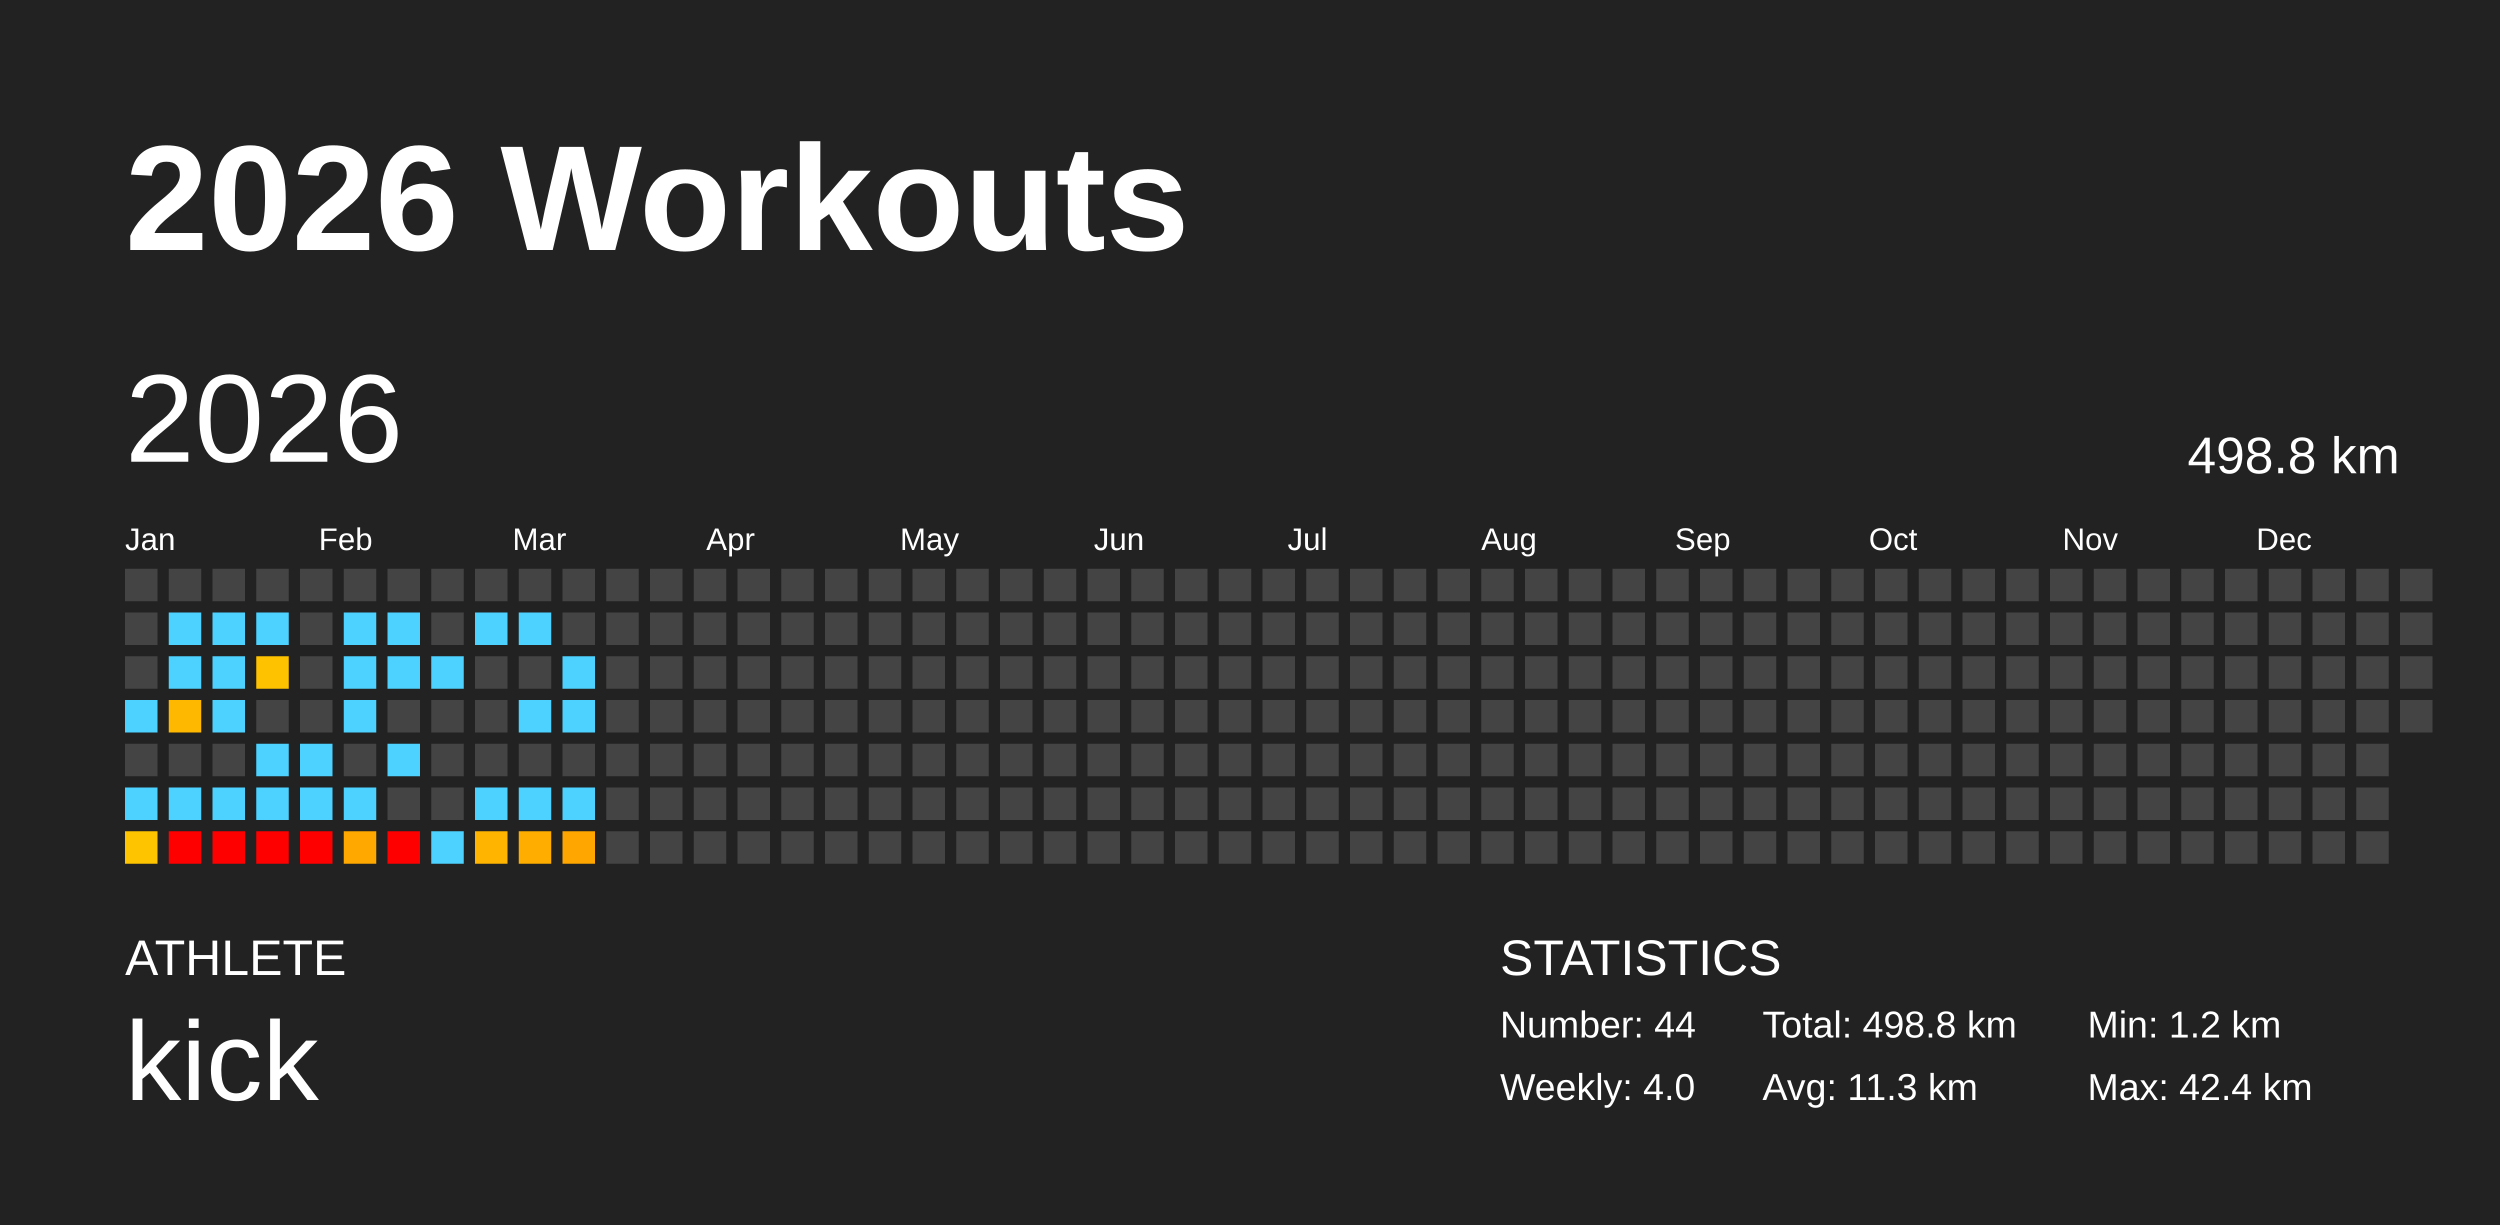
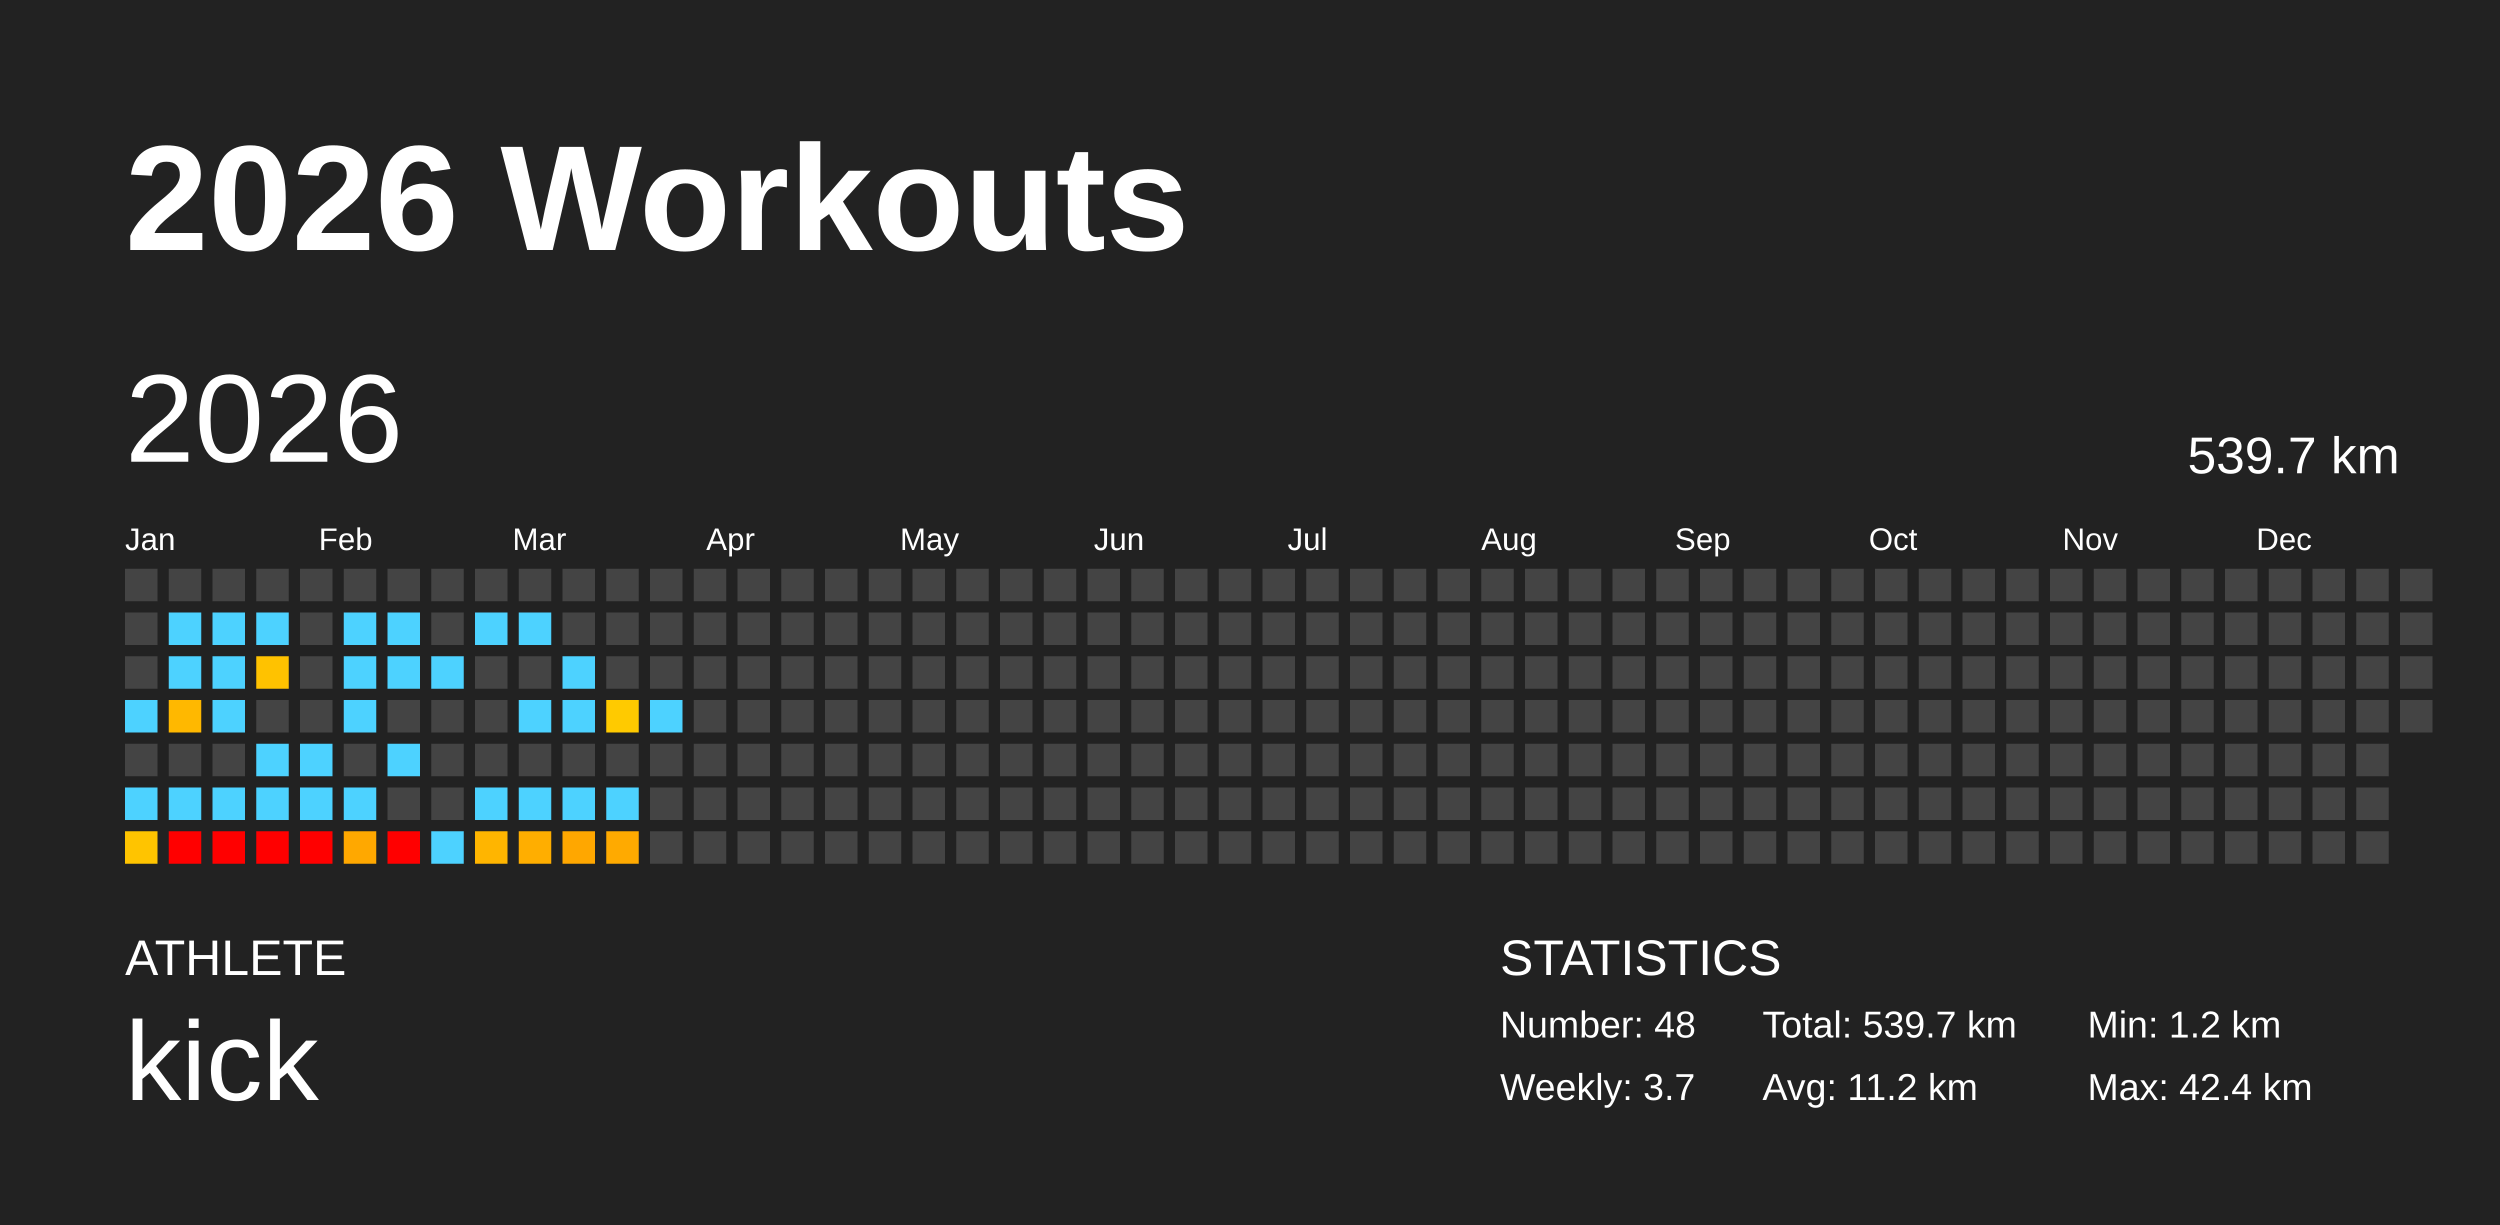
<svg xmlns="http://www.w3.org/2000/svg" baseProfile="full" height="98mm" version="1.1" viewBox="0,0,200,98" width="200mm">
  <defs />
  <rect fill="#222222" height="98" width="200" x="0" y="0" />
  <text fill="#FFFFFF" style="font-size:12px; font-family:Arial; font-weight:bold;" x="10" y="20">2026 Workouts</text>
  <text fill="#FFFFFF" style="font-size:4px; font-family:Arial" x="10" y="78">ATHLETE</text>
  <text fill="#FFFFFF" style="font-size:9px; font-family:Arial" x="10" y="88">kick</text>
  <text fill="#FFFFFF" style="font-size:4px; font-family:Arial" x="120" y="78">STATISTICS</text>
-   <text fill="#FFFFFF" style="font-size:3px; font-family:Arial" x="120" y="83">Number: 44</text>
-   <text fill="#FFFFFF" style="font-size:3px; font-family:Arial" x="120" y="88">Weekly: 4.0</text>
-   <text fill="#FFFFFF" style="font-size:3px; font-family:Arial" x="141" y="83">Total: 498.8 km</text>
-   <text fill="#FFFFFF" style="font-size:3px; font-family:Arial" x="141" y="88">Avg: 11.3 km</text>
+   <text fill="#FFFFFF" style="font-size:3px; font-family:Arial" x="120" y="83">Number: 48</text>
+   <text fill="#FFFFFF" style="font-size:3px; font-family:Arial" x="120" y="88">Weekly: 3.7</text>
+   <text fill="#FFFFFF" style="font-size:3px; font-family:Arial" x="141" y="83">Total: 539.7 km</text>
+   <text fill="#FFFFFF" style="font-size:3px; font-family:Arial" x="141" y="88">Avg: 11.2 km</text>
  <text fill="#FFFFFF" style="font-size:3px; font-family:Arial" x="167" y="83">Min: 1.2 km</text>
  <text fill="#FFFFFF" style="font-size:3px; font-family:Arial" x="167" y="88">Max: 42.4 km</text>
  <text dominant-baseline="hanging" fill="#FFFFFF" style="font-size:10.0px; font-family:Arial;" x="10" y="30">2026</text>
-   <text dominant-baseline="hanging" fill="#FFFFFF" style="font-size:4.125px; font-family:Arial;" x="175" y="35">498.8 km</text>
+   <text dominant-baseline="hanging" fill="#FFFFFF" style="font-size:4.125px; font-family:Arial;" x="175" y="35">539.7 km</text>
  <text fill="#FFFFFF" style="font-size:2.5px; font-family:Arial" x="10.0" y="44">Jan</text>
  <text fill="#FFFFFF" style="font-size:2.5px; font-family:Arial" x="25.5" y="44">Feb</text>
  <text fill="#FFFFFF" style="font-size:2.5px; font-family:Arial" x="41.0" y="44">Mar</text>
  <text fill="#FFFFFF" style="font-size:2.5px; font-family:Arial" x="56.5" y="44">Apr</text>
  <text fill="#FFFFFF" style="font-size:2.5px; font-family:Arial" x="72.0" y="44">May</text>
  <text fill="#FFFFFF" style="font-size:2.5px; font-family:Arial" x="87.5" y="44">Jun</text>
  <text fill="#FFFFFF" style="font-size:2.5px; font-family:Arial" x="103.0" y="44">Jul</text>
  <text fill="#FFFFFF" style="font-size:2.5px; font-family:Arial" x="118.5" y="44">Aug</text>
  <text fill="#FFFFFF" style="font-size:2.5px; font-family:Arial" x="134.0" y="44">Sep</text>
  <text fill="#FFFFFF" style="font-size:2.5px; font-family:Arial" x="149.5" y="44">Oct</text>
  <text fill="#FFFFFF" style="font-size:2.5px; font-family:Arial" x="165.0" y="44">Nov</text>
  <text fill="#FFFFFF" style="font-size:2.5px; font-family:Arial" x="180.5" y="44">Dec</text>
  <rect fill="#444444" height="2.6" width="2.6" x="10.0" y="45.5" />
  <rect fill="#444444" height="2.6" width="2.6" x="10.0" y="49.0" />
  <rect fill="#444444" height="2.6" width="2.6" x="10.0" y="52.5" />
  <rect fill="#4dd2ff" height="2.6" width="2.6" x="10.0" y="56.0" />
  <rect fill="#444444" height="2.6" width="2.6" x="10.0" y="59.5" />
  <rect fill="#4dd2ff" height="2.6" width="2.6" x="10.0" y="63.0" />
  <rect fill="#ffc400" height="2.6" width="2.6" x="10.0" y="66.5" />
  <rect fill="#444444" height="2.6" width="2.6" x="13.5" y="45.5" />
  <rect fill="#4dd2ff" height="2.6" width="2.6" x="13.5" y="49.0" />
  <rect fill="#4dd2ff" height="2.6" width="2.6" x="13.5" y="52.5" />
  <rect fill="#ffb800" height="2.6" width="2.6" x="13.5" y="56.0" />
  <rect fill="#444444" height="2.6" width="2.6" x="13.5" y="59.5" />
  <rect fill="#4dd2ff" height="2.6" width="2.6" x="13.5" y="63.0" />
  <rect fill="red" height="2.6" width="2.6" x="13.5" y="66.5" />
  <rect fill="#444444" height="2.6" width="2.6" x="17.0" y="45.5" />
  <rect fill="#4dd2ff" height="2.6" width="2.6" x="17.0" y="49.0" />
  <rect fill="#4dd2ff" height="2.6" width="2.6" x="17.0" y="52.5" />
  <rect fill="#4dd2ff" height="2.6" width="2.6" x="17.0" y="56.0" />
  <rect fill="#444444" height="2.6" width="2.6" x="17.0" y="59.5" />
  <rect fill="#4dd2ff" height="2.6" width="2.6" x="17.0" y="63.0" />
  <rect fill="red" height="2.6" width="2.6" x="17.0" y="66.5" />
  <rect fill="#444444" height="2.6" width="2.6" x="20.5" y="45.5" />
  <rect fill="#4dd2ff" height="2.6" width="2.6" x="20.5" y="49.0" />
  <rect fill="#ffc200" height="2.6" width="2.6" x="20.5" y="52.5" />
  <rect fill="#444444" height="2.6" width="2.6" x="20.5" y="56.0" />
  <rect fill="#4dd2ff" height="2.6" width="2.6" x="20.5" y="59.5" />
  <rect fill="#4dd2ff" height="2.6" width="2.6" x="20.5" y="63.0" />
  <rect fill="red" height="2.6" width="2.6" x="20.5" y="66.5" />
  <rect fill="#444444" height="2.6" width="2.6" x="24.0" y="45.5" />
  <rect fill="#444444" height="2.6" width="2.6" x="24.0" y="49.0" />
  <rect fill="#444444" height="2.6" width="2.6" x="24.0" y="52.5" />
  <rect fill="#444444" height="2.6" width="2.6" x="24.0" y="56.0" />
  <rect fill="#4dd2ff" height="2.6" width="2.6" x="24.0" y="59.5" />
  <rect fill="#4dd2ff" height="2.6" width="2.6" x="24.0" y="63.0" />
  <rect fill="red" height="2.6" width="2.6" x="24.0" y="66.5" />
  <rect fill="#444444" height="2.6" width="2.6" x="27.5" y="45.5" />
  <rect fill="#4dd2ff" height="2.6" width="2.6" x="27.5" y="49.0" />
  <rect fill="#4dd2ff" height="2.6" width="2.6" x="27.5" y="52.5" />
  <rect fill="#4dd2ff" height="2.6" width="2.6" x="27.5" y="56.0" />
  <rect fill="#444444" height="2.6" width="2.6" x="27.5" y="59.5" />
  <rect fill="#4dd2ff" height="2.6" width="2.6" x="27.5" y="63.0" />
  <rect fill="#ffa800" height="2.6" width="2.6" x="27.5" y="66.5" />
  <rect fill="#444444" height="2.6" width="2.6" x="31.0" y="45.5" />
  <rect fill="#4dd2ff" height="2.6" width="2.6" x="31.0" y="49.0" />
  <rect fill="#4dd2ff" height="2.6" width="2.6" x="31.0" y="52.5" />
  <rect fill="#444444" height="2.6" width="2.6" x="31.0" y="56.0" />
  <rect fill="#4dd2ff" height="2.6" width="2.6" x="31.0" y="59.5" />
  <rect fill="#444444" height="2.6" width="2.6" x="31.0" y="63.0" />
  <rect fill="red" height="2.6" width="2.6" x="31.0" y="66.5" />
  <rect fill="#444444" height="2.6" width="2.6" x="34.5" y="45.5" />
  <rect fill="#444444" height="2.6" width="2.6" x="34.5" y="49.0" />
  <rect fill="#4dd2ff" height="2.6" width="2.6" x="34.5" y="52.5" />
  <rect fill="#444444" height="2.6" width="2.6" x="34.5" y="56.0" />
  <rect fill="#444444" height="2.6" width="2.6" x="34.5" y="59.5" />
  <rect fill="#444444" height="2.6" width="2.6" x="34.5" y="63.0" />
  <rect fill="#4dd2ff" height="2.6" width="2.6" x="34.5" y="66.5" />
  <rect fill="#444444" height="2.6" width="2.6" x="38.0" y="45.5" />
  <rect fill="#4dd2ff" height="2.6" width="2.6" x="38.0" y="49.0" />
  <rect fill="#444444" height="2.6" width="2.6" x="38.0" y="52.5" />
  <rect fill="#444444" height="2.6" width="2.6" x="38.0" y="56.0" />
  <rect fill="#444444" height="2.6" width="2.6" x="38.0" y="59.5" />
  <rect fill="#4dd2ff" height="2.6" width="2.6" x="38.0" y="63.0" />
  <rect fill="#ffb500" height="2.6" width="2.6" x="38.0" y="66.5" />
  <rect fill="#444444" height="2.6" width="2.6" x="41.5" y="45.5" />
  <rect fill="#4dd2ff" height="2.6" width="2.6" x="41.5" y="49.0" />
  <rect fill="#444444" height="2.6" width="2.6" x="41.5" y="52.5" />
  <rect fill="#4dd2ff" height="2.6" width="2.6" x="41.5" y="56.0" />
  <rect fill="#444444" height="2.6" width="2.6" x="41.5" y="59.5" />
  <rect fill="#4dd2ff" height="2.6" width="2.6" x="41.5" y="63.0" />
  <rect fill="#ffae00" height="2.6" width="2.6" x="41.5" y="66.5" />
  <rect fill="#444444" height="2.6" width="2.6" x="45.0" y="45.5" />
  <rect fill="#444444" height="2.6" width="2.6" x="45.0" y="49.0" />
  <rect fill="#4dd2ff" height="2.6" width="2.6" x="45.0" y="52.5" />
  <rect fill="#4dd2ff" height="2.6" width="2.6" x="45.0" y="56.0" />
  <rect fill="#444444" height="2.6" width="2.6" x="45.0" y="59.5" />
  <rect fill="#4dd2ff" height="2.6" width="2.6" x="45.0" y="63.0" />
  <rect fill="#ffa700" height="2.6" width="2.6" x="45.0" y="66.5" />
  <rect fill="#444444" height="2.6" width="2.6" x="48.5" y="45.5" />
  <rect fill="#444444" height="2.6" width="2.6" x="48.5" y="49.0" />
  <rect fill="#444444" height="2.6" width="2.6" x="48.5" y="52.5" />
-   <rect fill="#444444" height="2.6" width="2.6" x="48.5" y="56.0" />
+   <rect fill="#ffca00" height="2.6" width="2.6" x="48.5" y="56.0" />
  <rect fill="#444444" height="2.6" width="2.6" x="48.5" y="59.5" />
-   <rect fill="#444444" height="2.6" width="2.6" x="48.5" y="63.0" />
-   <rect fill="#444444" height="2.6" width="2.6" x="48.5" y="66.5" />
+   <rect fill="#4dd2ff" height="2.6" width="2.6" x="48.5" y="63.0" />
+   <rect fill="#ffaa00" height="2.6" width="2.6" x="48.5" y="66.5" />
  <rect fill="#444444" height="2.6" width="2.6" x="52.0" y="45.5" />
  <rect fill="#444444" height="2.6" width="2.6" x="52.0" y="49.0" />
  <rect fill="#444444" height="2.6" width="2.6" x="52.0" y="52.5" />
-   <rect fill="#444444" height="2.6" width="2.6" x="52.0" y="56.0" />
+   <rect fill="#4dd2ff" height="2.6" width="2.6" x="52.0" y="56.0" />
  <rect fill="#444444" height="2.6" width="2.6" x="52.0" y="59.5" />
  <rect fill="#444444" height="2.6" width="2.6" x="52.0" y="63.0" />
  <rect fill="#444444" height="2.6" width="2.6" x="52.0" y="66.5" />
  <rect fill="#444444" height="2.6" width="2.6" x="55.5" y="45.5" />
  <rect fill="#444444" height="2.6" width="2.6" x="55.5" y="49.0" />
  <rect fill="#444444" height="2.6" width="2.6" x="55.5" y="52.5" />
  <rect fill="#444444" height="2.6" width="2.6" x="55.5" y="56.0" />
  <rect fill="#444444" height="2.6" width="2.6" x="55.5" y="59.5" />
  <rect fill="#444444" height="2.6" width="2.6" x="55.5" y="63.0" />
  <rect fill="#444444" height="2.6" width="2.6" x="55.5" y="66.5" />
  <rect fill="#444444" height="2.6" width="2.6" x="59.0" y="45.5" />
  <rect fill="#444444" height="2.6" width="2.6" x="59.0" y="49.0" />
  <rect fill="#444444" height="2.6" width="2.6" x="59.0" y="52.5" />
  <rect fill="#444444" height="2.6" width="2.6" x="59.0" y="56.0" />
  <rect fill="#444444" height="2.6" width="2.6" x="59.0" y="59.5" />
  <rect fill="#444444" height="2.6" width="2.6" x="59.0" y="63.0" />
  <rect fill="#444444" height="2.6" width="2.6" x="59.0" y="66.5" />
  <rect fill="#444444" height="2.6" width="2.6" x="62.5" y="45.5" />
  <rect fill="#444444" height="2.6" width="2.6" x="62.5" y="49.0" />
  <rect fill="#444444" height="2.6" width="2.6" x="62.5" y="52.5" />
  <rect fill="#444444" height="2.6" width="2.6" x="62.5" y="56.0" />
  <rect fill="#444444" height="2.6" width="2.6" x="62.5" y="59.5" />
  <rect fill="#444444" height="2.6" width="2.6" x="62.5" y="63.0" />
  <rect fill="#444444" height="2.6" width="2.6" x="62.5" y="66.5" />
  <rect fill="#444444" height="2.6" width="2.6" x="66.0" y="45.5" />
  <rect fill="#444444" height="2.6" width="2.6" x="66.0" y="49.0" />
  <rect fill="#444444" height="2.6" width="2.6" x="66.0" y="52.5" />
  <rect fill="#444444" height="2.6" width="2.6" x="66.0" y="56.0" />
  <rect fill="#444444" height="2.6" width="2.6" x="66.0" y="59.5" />
  <rect fill="#444444" height="2.6" width="2.6" x="66.0" y="63.0" />
  <rect fill="#444444" height="2.6" width="2.6" x="66.0" y="66.5" />
  <rect fill="#444444" height="2.6" width="2.6" x="69.5" y="45.5" />
  <rect fill="#444444" height="2.6" width="2.6" x="69.5" y="49.0" />
  <rect fill="#444444" height="2.6" width="2.6" x="69.5" y="52.5" />
  <rect fill="#444444" height="2.6" width="2.6" x="69.5" y="56.0" />
  <rect fill="#444444" height="2.6" width="2.6" x="69.5" y="59.5" />
  <rect fill="#444444" height="2.6" width="2.6" x="69.5" y="63.0" />
  <rect fill="#444444" height="2.6" width="2.6" x="69.5" y="66.5" />
  <rect fill="#444444" height="2.6" width="2.6" x="73.0" y="45.5" />
  <rect fill="#444444" height="2.6" width="2.6" x="73.0" y="49.0" />
  <rect fill="#444444" height="2.6" width="2.6" x="73.0" y="52.5" />
  <rect fill="#444444" height="2.6" width="2.6" x="73.0" y="56.0" />
  <rect fill="#444444" height="2.6" width="2.6" x="73.0" y="59.5" />
  <rect fill="#444444" height="2.6" width="2.6" x="73.0" y="63.0" />
  <rect fill="#444444" height="2.6" width="2.6" x="73.0" y="66.5" />
  <rect fill="#444444" height="2.6" width="2.6" x="76.5" y="45.5" />
  <rect fill="#444444" height="2.6" width="2.6" x="76.5" y="49.0" />
  <rect fill="#444444" height="2.6" width="2.6" x="76.5" y="52.5" />
  <rect fill="#444444" height="2.6" width="2.6" x="76.5" y="56.0" />
  <rect fill="#444444" height="2.6" width="2.6" x="76.5" y="59.5" />
  <rect fill="#444444" height="2.6" width="2.6" x="76.5" y="63.0" />
  <rect fill="#444444" height="2.6" width="2.6" x="76.5" y="66.5" />
  <rect fill="#444444" height="2.6" width="2.6" x="80.0" y="45.5" />
  <rect fill="#444444" height="2.6" width="2.6" x="80.0" y="49.0" />
  <rect fill="#444444" height="2.6" width="2.6" x="80.0" y="52.5" />
  <rect fill="#444444" height="2.6" width="2.6" x="80.0" y="56.0" />
  <rect fill="#444444" height="2.6" width="2.6" x="80.0" y="59.5" />
  <rect fill="#444444" height="2.6" width="2.6" x="80.0" y="63.0" />
  <rect fill="#444444" height="2.6" width="2.6" x="80.0" y="66.5" />
  <rect fill="#444444" height="2.6" width="2.6" x="83.5" y="45.5" />
  <rect fill="#444444" height="2.6" width="2.6" x="83.5" y="49.0" />
  <rect fill="#444444" height="2.6" width="2.6" x="83.5" y="52.5" />
  <rect fill="#444444" height="2.6" width="2.6" x="83.5" y="56.0" />
  <rect fill="#444444" height="2.6" width="2.6" x="83.5" y="59.5" />
  <rect fill="#444444" height="2.6" width="2.6" x="83.5" y="63.0" />
  <rect fill="#444444" height="2.6" width="2.6" x="83.5" y="66.5" />
  <rect fill="#444444" height="2.6" width="2.6" x="87.0" y="45.5" />
  <rect fill="#444444" height="2.6" width="2.6" x="87.0" y="49.0" />
  <rect fill="#444444" height="2.6" width="2.6" x="87.0" y="52.5" />
  <rect fill="#444444" height="2.6" width="2.6" x="87.0" y="56.0" />
  <rect fill="#444444" height="2.6" width="2.6" x="87.0" y="59.5" />
  <rect fill="#444444" height="2.6" width="2.6" x="87.0" y="63.0" />
  <rect fill="#444444" height="2.6" width="2.6" x="87.0" y="66.5" />
  <rect fill="#444444" height="2.6" width="2.6" x="90.5" y="45.5" />
  <rect fill="#444444" height="2.6" width="2.6" x="90.5" y="49.0" />
  <rect fill="#444444" height="2.6" width="2.6" x="90.5" y="52.5" />
  <rect fill="#444444" height="2.6" width="2.6" x="90.5" y="56.0" />
  <rect fill="#444444" height="2.6" width="2.6" x="90.5" y="59.5" />
  <rect fill="#444444" height="2.6" width="2.6" x="90.5" y="63.0" />
  <rect fill="#444444" height="2.6" width="2.6" x="90.5" y="66.5" />
  <rect fill="#444444" height="2.6" width="2.6" x="94.0" y="45.5" />
  <rect fill="#444444" height="2.6" width="2.6" x="94.0" y="49.0" />
  <rect fill="#444444" height="2.6" width="2.6" x="94.0" y="52.5" />
  <rect fill="#444444" height="2.6" width="2.6" x="94.0" y="56.0" />
  <rect fill="#444444" height="2.6" width="2.6" x="94.0" y="59.5" />
  <rect fill="#444444" height="2.6" width="2.6" x="94.0" y="63.0" />
  <rect fill="#444444" height="2.6" width="2.6" x="94.0" y="66.5" />
  <rect fill="#444444" height="2.6" width="2.6" x="97.5" y="45.5" />
  <rect fill="#444444" height="2.6" width="2.6" x="97.5" y="49.0" />
  <rect fill="#444444" height="2.6" width="2.6" x="97.5" y="52.5" />
  <rect fill="#444444" height="2.6" width="2.6" x="97.5" y="56.0" />
  <rect fill="#444444" height="2.6" width="2.6" x="97.5" y="59.5" />
  <rect fill="#444444" height="2.6" width="2.6" x="97.5" y="63.0" />
  <rect fill="#444444" height="2.6" width="2.6" x="97.5" y="66.5" />
  <rect fill="#444444" height="2.6" width="2.6" x="101.0" y="45.5" />
  <rect fill="#444444" height="2.6" width="2.6" x="101.0" y="49.0" />
  <rect fill="#444444" height="2.6" width="2.6" x="101.0" y="52.5" />
  <rect fill="#444444" height="2.6" width="2.6" x="101.0" y="56.0" />
  <rect fill="#444444" height="2.6" width="2.6" x="101.0" y="59.5" />
  <rect fill="#444444" height="2.6" width="2.6" x="101.0" y="63.0" />
  <rect fill="#444444" height="2.6" width="2.6" x="101.0" y="66.5" />
  <rect fill="#444444" height="2.6" width="2.6" x="104.5" y="45.5" />
  <rect fill="#444444" height="2.6" width="2.6" x="104.5" y="49.0" />
  <rect fill="#444444" height="2.6" width="2.6" x="104.5" y="52.5" />
  <rect fill="#444444" height="2.6" width="2.6" x="104.5" y="56.0" />
  <rect fill="#444444" height="2.6" width="2.6" x="104.5" y="59.5" />
  <rect fill="#444444" height="2.6" width="2.6" x="104.5" y="63.0" />
  <rect fill="#444444" height="2.6" width="2.6" x="104.5" y="66.5" />
  <rect fill="#444444" height="2.6" width="2.6" x="108.0" y="45.5" />
  <rect fill="#444444" height="2.6" width="2.6" x="108.0" y="49.0" />
  <rect fill="#444444" height="2.6" width="2.6" x="108.0" y="52.5" />
  <rect fill="#444444" height="2.6" width="2.6" x="108.0" y="56.0" />
  <rect fill="#444444" height="2.6" width="2.6" x="108.0" y="59.5" />
  <rect fill="#444444" height="2.6" width="2.6" x="108.0" y="63.0" />
  <rect fill="#444444" height="2.6" width="2.6" x="108.0" y="66.5" />
  <rect fill="#444444" height="2.6" width="2.6" x="111.5" y="45.5" />
  <rect fill="#444444" height="2.6" width="2.6" x="111.5" y="49.0" />
  <rect fill="#444444" height="2.6" width="2.6" x="111.5" y="52.5" />
  <rect fill="#444444" height="2.6" width="2.6" x="111.5" y="56.0" />
  <rect fill="#444444" height="2.6" width="2.6" x="111.5" y="59.5" />
  <rect fill="#444444" height="2.6" width="2.6" x="111.5" y="63.0" />
  <rect fill="#444444" height="2.6" width="2.6" x="111.5" y="66.5" />
  <rect fill="#444444" height="2.6" width="2.6" x="115.0" y="45.5" />
  <rect fill="#444444" height="2.6" width="2.6" x="115.0" y="49.0" />
  <rect fill="#444444" height="2.6" width="2.6" x="115.0" y="52.5" />
  <rect fill="#444444" height="2.6" width="2.6" x="115.0" y="56.0" />
  <rect fill="#444444" height="2.6" width="2.6" x="115.0" y="59.5" />
  <rect fill="#444444" height="2.6" width="2.6" x="115.0" y="63.0" />
  <rect fill="#444444" height="2.6" width="2.6" x="115.0" y="66.5" />
  <rect fill="#444444" height="2.6" width="2.6" x="118.5" y="45.5" />
  <rect fill="#444444" height="2.6" width="2.6" x="118.5" y="49.0" />
  <rect fill="#444444" height="2.6" width="2.6" x="118.5" y="52.5" />
  <rect fill="#444444" height="2.6" width="2.6" x="118.5" y="56.0" />
  <rect fill="#444444" height="2.6" width="2.6" x="118.5" y="59.5" />
  <rect fill="#444444" height="2.6" width="2.6" x="118.5" y="63.0" />
  <rect fill="#444444" height="2.6" width="2.6" x="118.5" y="66.5" />
  <rect fill="#444444" height="2.6" width="2.6" x="122.0" y="45.5" />
  <rect fill="#444444" height="2.6" width="2.6" x="122.0" y="49.0" />
  <rect fill="#444444" height="2.6" width="2.6" x="122.0" y="52.5" />
  <rect fill="#444444" height="2.6" width="2.6" x="122.0" y="56.0" />
  <rect fill="#444444" height="2.6" width="2.6" x="122.0" y="59.5" />
  <rect fill="#444444" height="2.6" width="2.6" x="122.0" y="63.0" />
  <rect fill="#444444" height="2.6" width="2.6" x="122.0" y="66.5" />
  <rect fill="#444444" height="2.6" width="2.6" x="125.5" y="45.5" />
  <rect fill="#444444" height="2.6" width="2.6" x="125.5" y="49.0" />
  <rect fill="#444444" height="2.6" width="2.6" x="125.5" y="52.5" />
  <rect fill="#444444" height="2.6" width="2.6" x="125.5" y="56.0" />
  <rect fill="#444444" height="2.6" width="2.6" x="125.5" y="59.5" />
  <rect fill="#444444" height="2.6" width="2.6" x="125.5" y="63.0" />
  <rect fill="#444444" height="2.6" width="2.6" x="125.5" y="66.5" />
  <rect fill="#444444" height="2.6" width="2.6" x="129.0" y="45.5" />
  <rect fill="#444444" height="2.6" width="2.6" x="129.0" y="49.0" />
  <rect fill="#444444" height="2.6" width="2.6" x="129.0" y="52.5" />
  <rect fill="#444444" height="2.6" width="2.6" x="129.0" y="56.0" />
  <rect fill="#444444" height="2.6" width="2.6" x="129.0" y="59.5" />
  <rect fill="#444444" height="2.6" width="2.6" x="129.0" y="63.0" />
  <rect fill="#444444" height="2.6" width="2.6" x="129.0" y="66.5" />
  <rect fill="#444444" height="2.6" width="2.6" x="132.5" y="45.5" />
  <rect fill="#444444" height="2.6" width="2.6" x="132.5" y="49.0" />
  <rect fill="#444444" height="2.6" width="2.6" x="132.5" y="52.5" />
  <rect fill="#444444" height="2.6" width="2.6" x="132.5" y="56.0" />
  <rect fill="#444444" height="2.6" width="2.6" x="132.5" y="59.5" />
  <rect fill="#444444" height="2.6" width="2.6" x="132.5" y="63.0" />
  <rect fill="#444444" height="2.6" width="2.6" x="132.5" y="66.5" />
  <rect fill="#444444" height="2.6" width="2.6" x="136.0" y="45.5" />
  <rect fill="#444444" height="2.6" width="2.6" x="136.0" y="49.0" />
  <rect fill="#444444" height="2.6" width="2.6" x="136.0" y="52.5" />
  <rect fill="#444444" height="2.6" width="2.6" x="136.0" y="56.0" />
  <rect fill="#444444" height="2.6" width="2.6" x="136.0" y="59.5" />
  <rect fill="#444444" height="2.6" width="2.6" x="136.0" y="63.0" />
  <rect fill="#444444" height="2.6" width="2.6" x="136.0" y="66.5" />
  <rect fill="#444444" height="2.6" width="2.6" x="139.5" y="45.5" />
  <rect fill="#444444" height="2.6" width="2.6" x="139.5" y="49.0" />
  <rect fill="#444444" height="2.6" width="2.6" x="139.5" y="52.5" />
  <rect fill="#444444" height="2.6" width="2.6" x="139.5" y="56.0" />
  <rect fill="#444444" height="2.6" width="2.6" x="139.5" y="59.5" />
  <rect fill="#444444" height="2.6" width="2.6" x="139.5" y="63.0" />
  <rect fill="#444444" height="2.6" width="2.6" x="139.5" y="66.5" />
  <rect fill="#444444" height="2.6" width="2.6" x="143.0" y="45.5" />
  <rect fill="#444444" height="2.6" width="2.6" x="143.0" y="49.0" />
  <rect fill="#444444" height="2.6" width="2.6" x="143.0" y="52.5" />
  <rect fill="#444444" height="2.6" width="2.6" x="143.0" y="56.0" />
  <rect fill="#444444" height="2.6" width="2.6" x="143.0" y="59.5" />
  <rect fill="#444444" height="2.6" width="2.6" x="143.0" y="63.0" />
  <rect fill="#444444" height="2.6" width="2.6" x="143.0" y="66.5" />
  <rect fill="#444444" height="2.6" width="2.6" x="146.5" y="45.5" />
  <rect fill="#444444" height="2.6" width="2.6" x="146.5" y="49.0" />
  <rect fill="#444444" height="2.6" width="2.6" x="146.5" y="52.5" />
  <rect fill="#444444" height="2.6" width="2.6" x="146.5" y="56.0" />
  <rect fill="#444444" height="2.6" width="2.6" x="146.5" y="59.5" />
  <rect fill="#444444" height="2.6" width="2.6" x="146.5" y="63.0" />
  <rect fill="#444444" height="2.6" width="2.6" x="146.5" y="66.5" />
  <rect fill="#444444" height="2.6" width="2.6" x="150.0" y="45.5" />
  <rect fill="#444444" height="2.6" width="2.6" x="150.0" y="49.0" />
  <rect fill="#444444" height="2.6" width="2.6" x="150.0" y="52.5" />
  <rect fill="#444444" height="2.6" width="2.6" x="150.0" y="56.0" />
  <rect fill="#444444" height="2.6" width="2.6" x="150.0" y="59.5" />
  <rect fill="#444444" height="2.6" width="2.6" x="150.0" y="63.0" />
  <rect fill="#444444" height="2.6" width="2.6" x="150.0" y="66.5" />
  <rect fill="#444444" height="2.6" width="2.6" x="153.5" y="45.5" />
  <rect fill="#444444" height="2.6" width="2.6" x="153.5" y="49.0" />
  <rect fill="#444444" height="2.6" width="2.6" x="153.5" y="52.5" />
  <rect fill="#444444" height="2.6" width="2.6" x="153.5" y="56.0" />
  <rect fill="#444444" height="2.6" width="2.6" x="153.5" y="59.5" />
  <rect fill="#444444" height="2.6" width="2.6" x="153.5" y="63.0" />
  <rect fill="#444444" height="2.6" width="2.6" x="153.5" y="66.5" />
  <rect fill="#444444" height="2.6" width="2.6" x="157.0" y="45.5" />
  <rect fill="#444444" height="2.6" width="2.6" x="157.0" y="49.0" />
  <rect fill="#444444" height="2.6" width="2.6" x="157.0" y="52.5" />
  <rect fill="#444444" height="2.6" width="2.6" x="157.0" y="56.0" />
  <rect fill="#444444" height="2.6" width="2.6" x="157.0" y="59.5" />
  <rect fill="#444444" height="2.6" width="2.6" x="157.0" y="63.0" />
  <rect fill="#444444" height="2.6" width="2.6" x="157.0" y="66.5" />
  <rect fill="#444444" height="2.6" width="2.6" x="160.5" y="45.5" />
  <rect fill="#444444" height="2.6" width="2.6" x="160.5" y="49.0" />
  <rect fill="#444444" height="2.6" width="2.6" x="160.5" y="52.5" />
  <rect fill="#444444" height="2.6" width="2.6" x="160.5" y="56.0" />
  <rect fill="#444444" height="2.6" width="2.6" x="160.5" y="59.5" />
  <rect fill="#444444" height="2.6" width="2.6" x="160.5" y="63.0" />
  <rect fill="#444444" height="2.6" width="2.6" x="160.5" y="66.5" />
  <rect fill="#444444" height="2.6" width="2.6" x="164.0" y="45.5" />
  <rect fill="#444444" height="2.6" width="2.6" x="164.0" y="49.0" />
  <rect fill="#444444" height="2.6" width="2.6" x="164.0" y="52.5" />
  <rect fill="#444444" height="2.6" width="2.6" x="164.0" y="56.0" />
  <rect fill="#444444" height="2.6" width="2.6" x="164.0" y="59.5" />
  <rect fill="#444444" height="2.6" width="2.6" x="164.0" y="63.0" />
  <rect fill="#444444" height="2.6" width="2.6" x="164.0" y="66.5" />
  <rect fill="#444444" height="2.6" width="2.6" x="167.5" y="45.5" />
  <rect fill="#444444" height="2.6" width="2.6" x="167.5" y="49.0" />
  <rect fill="#444444" height="2.6" width="2.6" x="167.5" y="52.5" />
  <rect fill="#444444" height="2.6" width="2.6" x="167.5" y="56.0" />
  <rect fill="#444444" height="2.6" width="2.6" x="167.5" y="59.5" />
  <rect fill="#444444" height="2.6" width="2.6" x="167.5" y="63.0" />
  <rect fill="#444444" height="2.6" width="2.6" x="167.5" y="66.5" />
  <rect fill="#444444" height="2.6" width="2.6" x="171.0" y="45.5" />
  <rect fill="#444444" height="2.6" width="2.6" x="171.0" y="49.0" />
  <rect fill="#444444" height="2.6" width="2.6" x="171.0" y="52.5" />
  <rect fill="#444444" height="2.6" width="2.6" x="171.0" y="56.0" />
  <rect fill="#444444" height="2.6" width="2.6" x="171.0" y="59.5" />
  <rect fill="#444444" height="2.6" width="2.6" x="171.0" y="63.0" />
  <rect fill="#444444" height="2.6" width="2.6" x="171.0" y="66.5" />
  <rect fill="#444444" height="2.6" width="2.6" x="174.5" y="45.5" />
  <rect fill="#444444" height="2.6" width="2.6" x="174.5" y="49.0" />
  <rect fill="#444444" height="2.6" width="2.6" x="174.5" y="52.5" />
  <rect fill="#444444" height="2.6" width="2.6" x="174.5" y="56.0" />
  <rect fill="#444444" height="2.6" width="2.6" x="174.5" y="59.5" />
  <rect fill="#444444" height="2.6" width="2.6" x="174.5" y="63.0" />
  <rect fill="#444444" height="2.6" width="2.6" x="174.5" y="66.5" />
  <rect fill="#444444" height="2.6" width="2.6" x="178.0" y="45.5" />
  <rect fill="#444444" height="2.6" width="2.6" x="178.0" y="49.0" />
  <rect fill="#444444" height="2.6" width="2.6" x="178.0" y="52.5" />
  <rect fill="#444444" height="2.6" width="2.6" x="178.0" y="56.0" />
  <rect fill="#444444" height="2.6" width="2.6" x="178.0" y="59.5" />
  <rect fill="#444444" height="2.6" width="2.6" x="178.0" y="63.0" />
  <rect fill="#444444" height="2.6" width="2.6" x="178.0" y="66.5" />
  <rect fill="#444444" height="2.6" width="2.6" x="181.5" y="45.5" />
  <rect fill="#444444" height="2.6" width="2.6" x="181.5" y="49.0" />
  <rect fill="#444444" height="2.6" width="2.6" x="181.5" y="52.5" />
  <rect fill="#444444" height="2.6" width="2.6" x="181.5" y="56.0" />
  <rect fill="#444444" height="2.6" width="2.6" x="181.5" y="59.5" />
  <rect fill="#444444" height="2.6" width="2.6" x="181.5" y="63.0" />
  <rect fill="#444444" height="2.6" width="2.6" x="181.5" y="66.5" />
  <rect fill="#444444" height="2.6" width="2.6" x="185.0" y="45.5" />
  <rect fill="#444444" height="2.6" width="2.6" x="185.0" y="49.0" />
  <rect fill="#444444" height="2.6" width="2.6" x="185.0" y="52.5" />
  <rect fill="#444444" height="2.6" width="2.6" x="185.0" y="56.0" />
  <rect fill="#444444" height="2.6" width="2.6" x="185.0" y="59.5" />
  <rect fill="#444444" height="2.6" width="2.6" x="185.0" y="63.0" />
  <rect fill="#444444" height="2.6" width="2.6" x="185.0" y="66.5" />
  <rect fill="#444444" height="2.6" width="2.6" x="188.5" y="45.5" />
  <rect fill="#444444" height="2.6" width="2.6" x="188.5" y="49.0" />
  <rect fill="#444444" height="2.6" width="2.6" x="188.5" y="52.5" />
  <rect fill="#444444" height="2.6" width="2.6" x="188.5" y="56.0" />
  <rect fill="#444444" height="2.6" width="2.6" x="188.5" y="59.5" />
  <rect fill="#444444" height="2.6" width="2.6" x="188.5" y="63.0" />
  <rect fill="#444444" height="2.6" width="2.6" x="188.5" y="66.5" />
  <rect fill="#444444" height="2.6" width="2.6" x="192.0" y="45.5" />
  <rect fill="#444444" height="2.6" width="2.6" x="192.0" y="49.0" />
  <rect fill="#444444" height="2.6" width="2.6" x="192.0" y="52.5" />
  <rect fill="#444444" height="2.6" width="2.6" x="192.0" y="56.0" />
</svg>
